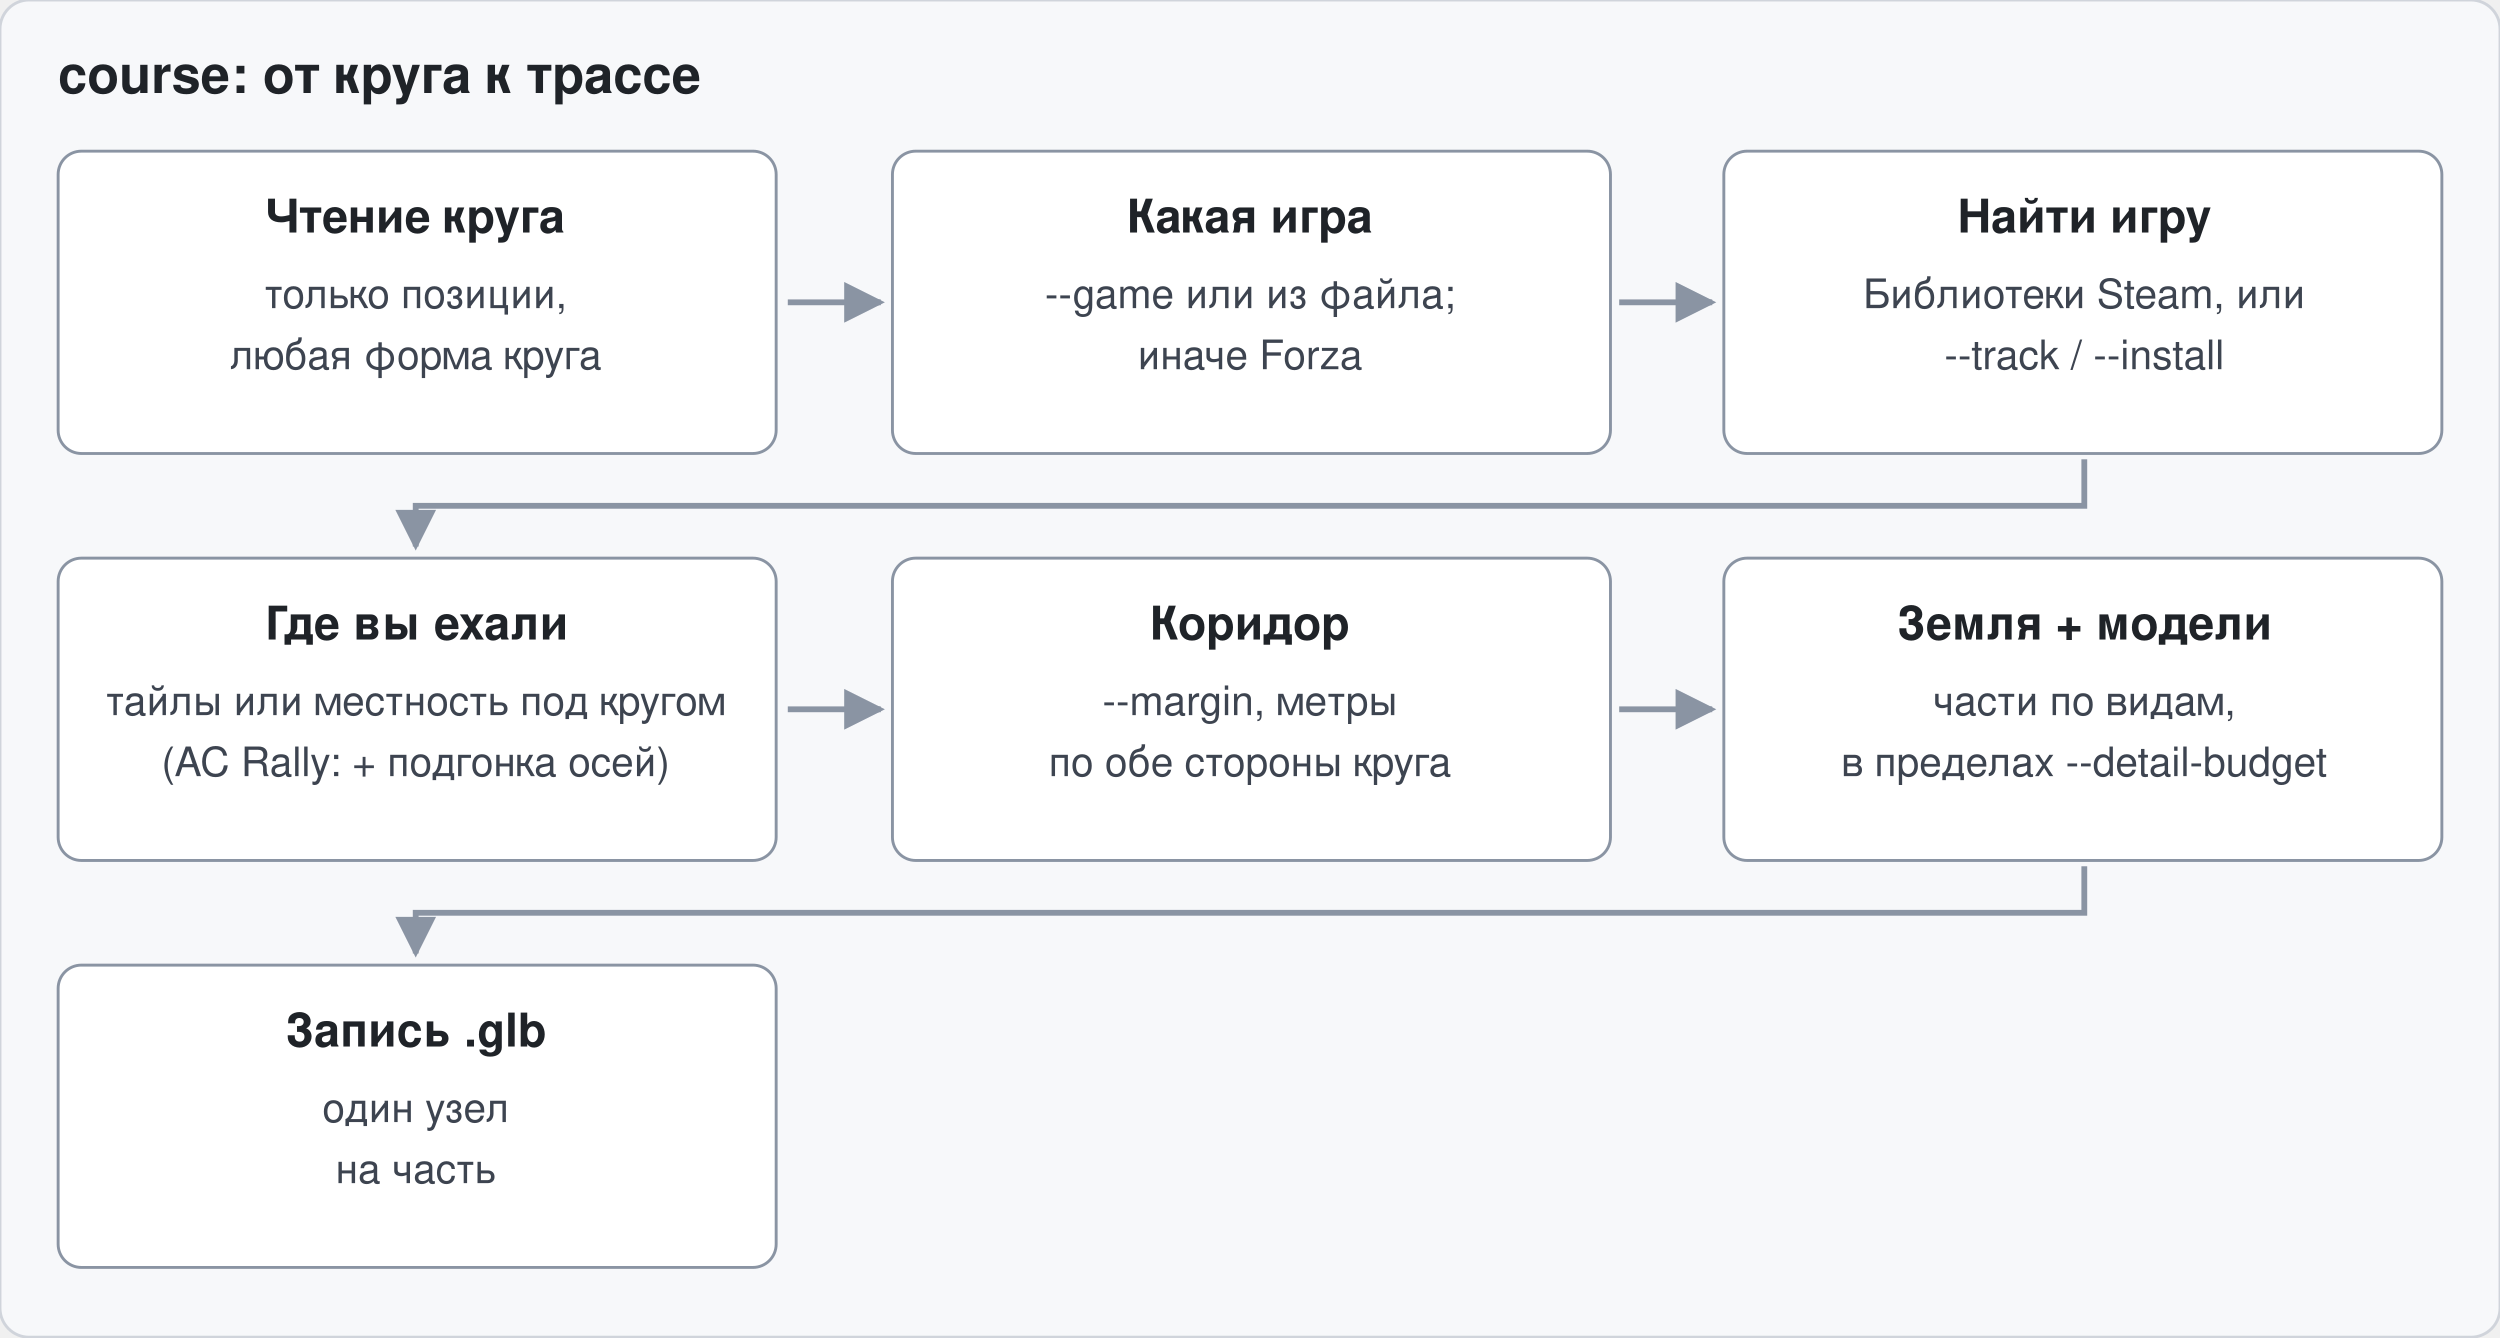
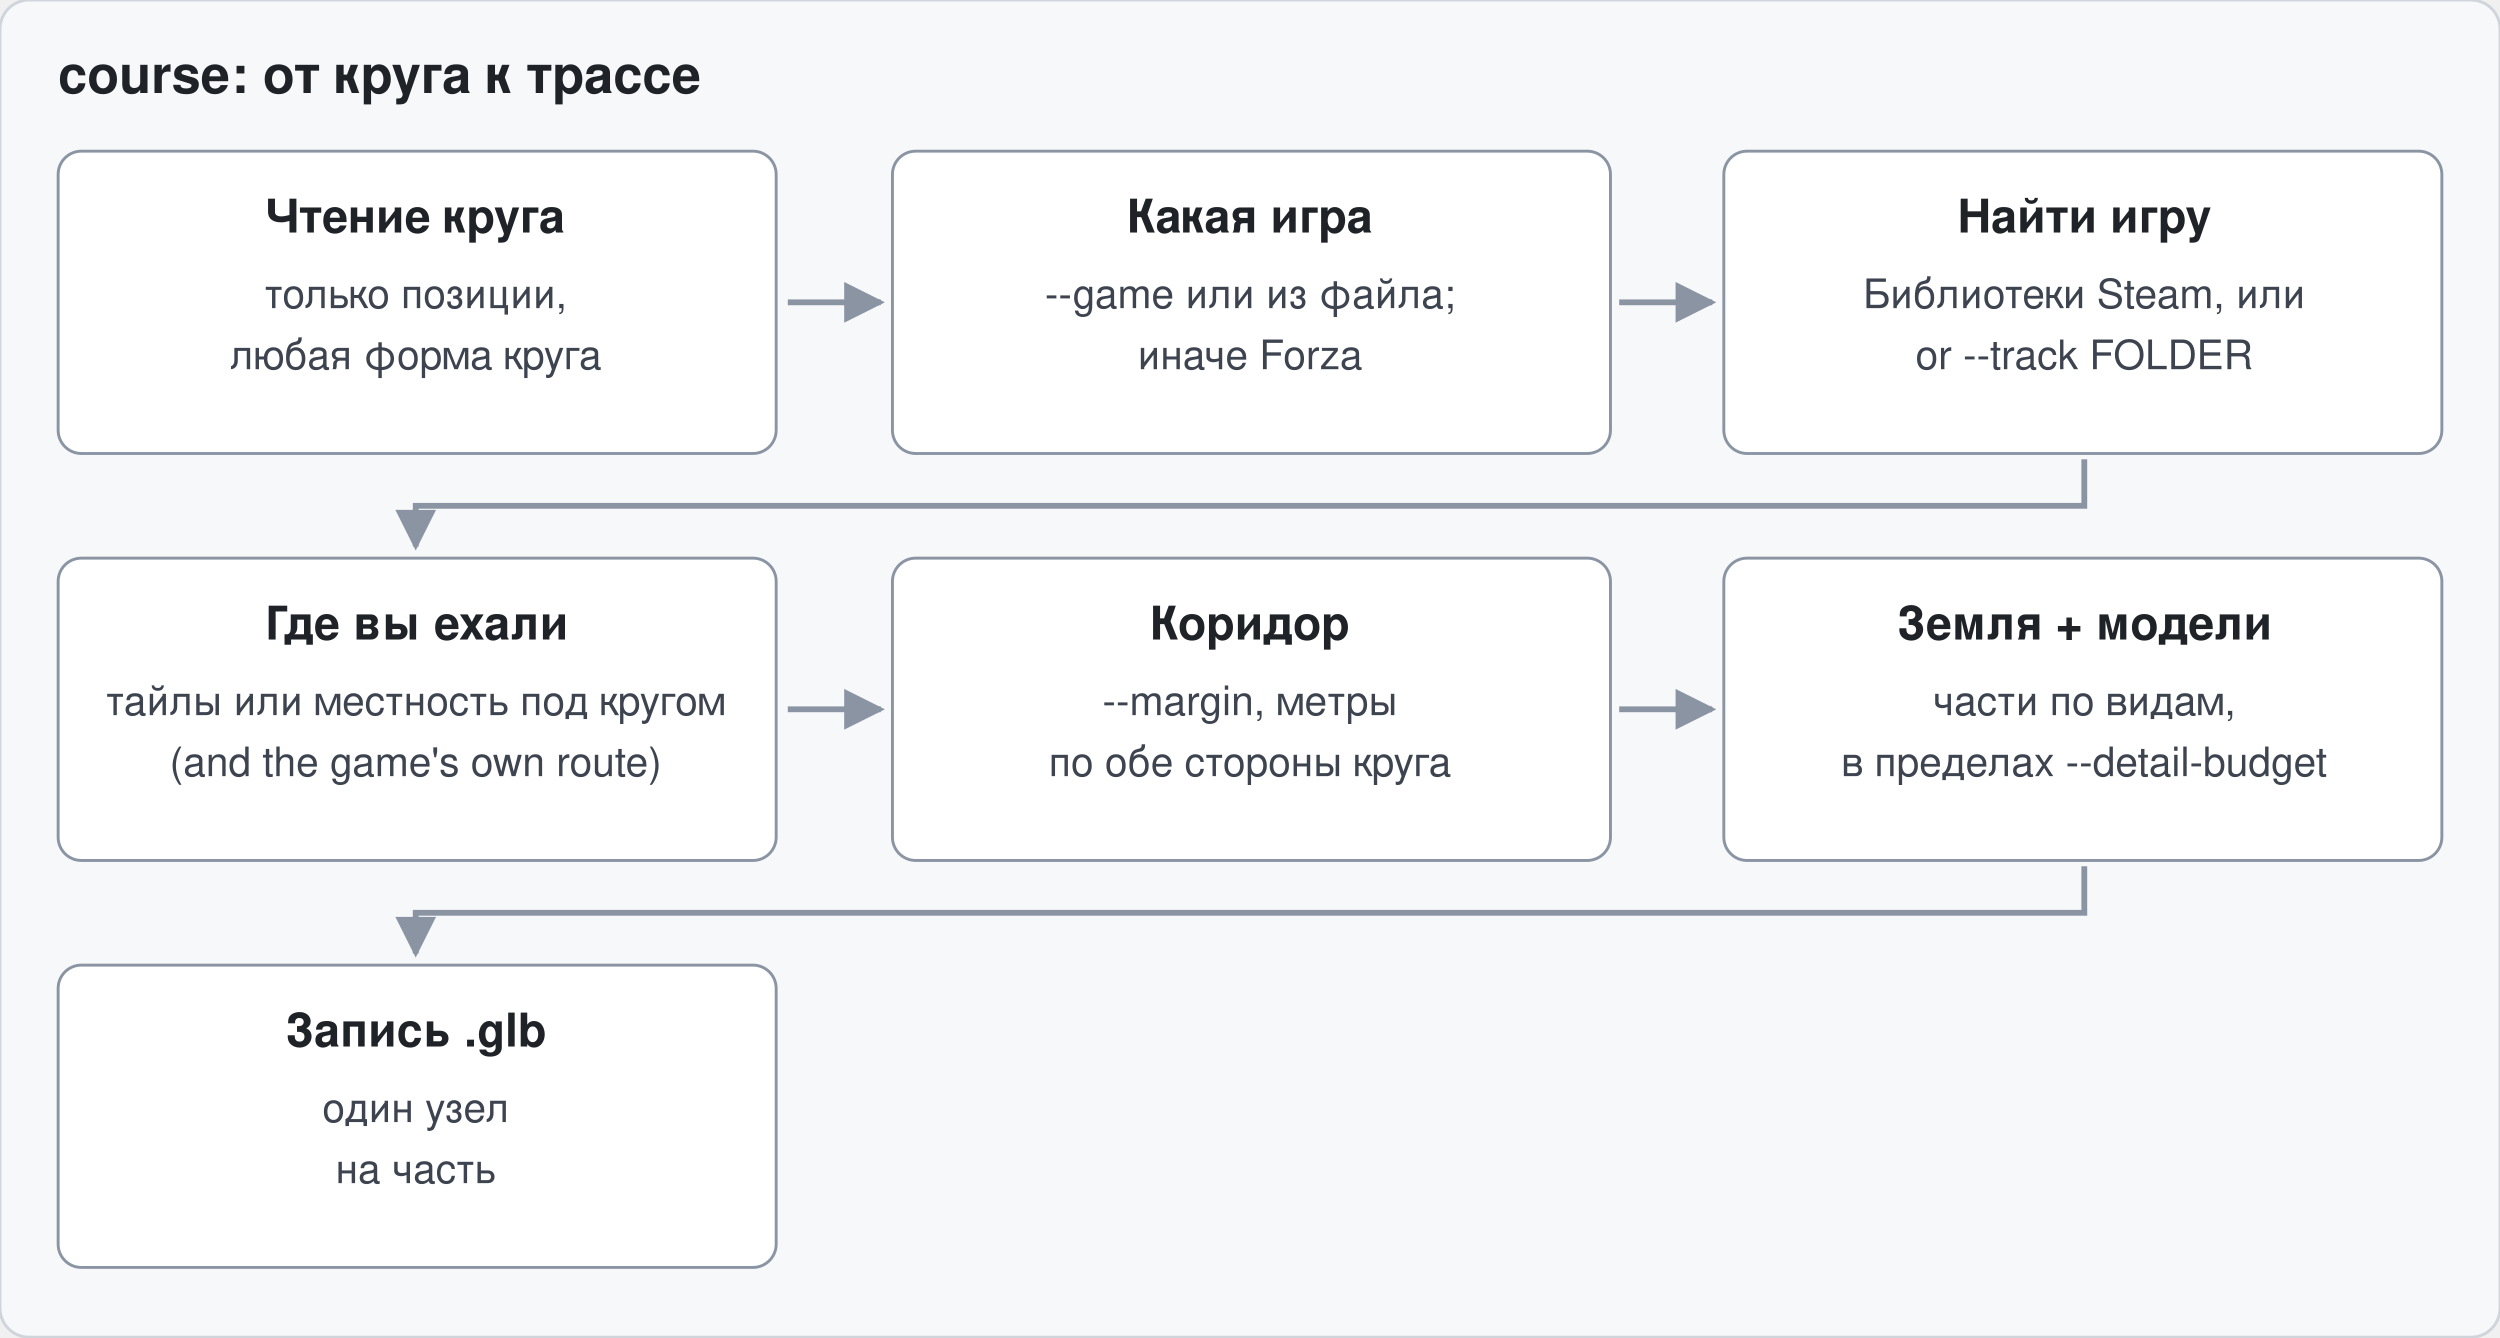
<svg xmlns="http://www.w3.org/2000/svg" width="860" height="460" viewBox="0 0 860 460" role="img" aria-label="course: from a lap to a course">
  <rect width="860" height="460" rx="10" fill="#f7f8fa" stroke="#d0d4db" />
  <defs>
    <marker id="a" viewBox="0 0 10 10" refX="9" refY="5" markerWidth="7" markerHeight="7" orient="auto-start-reverse">
      <path d="M0,0 L10,5 L0,10 z" fill="#8a94a3" />
    </marker>
  </defs>
  <text x="20" y="32" font-family="Segoe UI,Helvetica,Arial,sans-serif" font-size="18" font-weight="600" fill="#1f2328" text-anchor="start">course: от круга к трассе</text>
  <rect x="20" y="52" width="247" height="104" rx="8" fill="#ffffff" stroke="#8a94a3" />
  <text x="143" y="80" font-family="Segoe UI,Helvetica,Arial,sans-serif" font-size="16" font-weight="600" fill="#1f2328" text-anchor="middle">Чтение круга</text>
  <text x="143" y="106" font-family="Segoe UI,Helvetica,Arial,sans-serif" font-size="14" font-weight="400" fill="#3d4450" text-anchor="middle">только позиции,</text>
  <text x="143" y="127" font-family="Segoe UI,Helvetica,Arial,sans-serif" font-size="14" font-weight="400" fill="#3d4450" text-anchor="middle">любая форма круга</text>
  <rect x="307" y="52" width="247" height="104" rx="8" fill="#ffffff" stroke="#8a94a3" />
  <text x="430" y="80" font-family="Segoe UI,Helvetica,Arial,sans-serif" font-size="16" font-weight="600" fill="#1f2328" text-anchor="middle">Какая игра</text>
  <text x="430" y="106" font-family="Segoe UI,Helvetica,Arial,sans-serif" font-size="14" font-weight="400" fill="#3d4450" text-anchor="middle">--game или из файла;</text>
  <text x="430" y="127" font-family="Segoe UI,Helvetica,Arial,sans-serif" font-size="14" font-weight="400" fill="#3d4450" text-anchor="middle">иначе Forza</text>
  <rect x="593" y="52" width="247" height="104" rx="8" fill="#ffffff" stroke="#8a94a3" />
  <text x="717" y="80" font-family="Segoe UI,Helvetica,Arial,sans-serif" font-size="16" font-weight="600" fill="#1f2328" text-anchor="middle">Найти игру</text>
  <text x="717" y="106" font-family="Segoe UI,Helvetica,Arial,sans-serif" font-size="14" font-weight="400" fill="#3d4450" text-anchor="middle">Библиотеки Steam, или</text>
-   <text x="717" y="127" font-family="Segoe UI,Helvetica,Arial,sans-serif" font-size="14" font-weight="400" fill="#3d4450" text-anchor="middle">--track / --install</text>
+   <text x="717" y="127" font-family="Segoe UI,Helvetica,Arial,sans-serif" font-size="14" font-weight="400" fill="#3d4450" text-anchor="middle">or --track FOLDER</text>
  <rect x="20" y="192" width="247" height="104" rx="8" fill="#ffffff" stroke="#8a94a3" />
  <text x="143" y="220" font-family="Segoe UI,Helvetica,Arial,sans-serif" font-size="16" font-weight="600" fill="#1f2328" text-anchor="middle">Где вы ехали</text>
  <text x="143" y="246" font-family="Segoe UI,Helvetica,Arial,sans-serif" font-size="14" font-weight="400" fill="#3d4450" text-anchor="middle">тайлы или местность под кругом</text>
-   <text x="143" y="267" font-family="Segoe UI,Helvetica,Arial,sans-serif" font-size="14" font-weight="400" fill="#3d4450" text-anchor="middle">(AC Rally: + подгонка осей)</text>
+   <text x="143" y="267" font-family="Segoe UI,Helvetica,Arial,sans-serif" font-size="14" font-weight="400" fill="#3d4450" text-anchor="middle">(and the game's own route)</text>
  <rect x="307" y="192" width="247" height="104" rx="8" fill="#ffffff" stroke="#8a94a3" />
  <text x="430" y="220" font-family="Segoe UI,Helvetica,Arial,sans-serif" font-size="16" font-weight="600" fill="#1f2328" text-anchor="middle">Коридор</text>
  <text x="430" y="246" font-family="Segoe UI,Helvetica,Arial,sans-serif" font-size="14" font-weight="400" fill="#3d4450" text-anchor="middle">--margin, метры</text>
  <text x="430" y="267" font-family="Segoe UI,Helvetica,Arial,sans-serif" font-size="14" font-weight="400" fill="#3d4450" text-anchor="middle">по обе стороны круга</text>
  <rect x="593" y="192" width="247" height="104" rx="8" fill="#ffffff" stroke="#8a94a3" />
  <text x="717" y="220" font-family="Segoe UI,Helvetica,Arial,sans-serif" font-size="16" font-weight="600" fill="#1f2328" text-anchor="middle">Земля + модели</text>
  <text x="717" y="246" font-family="Segoe UI,Helvetica,Arial,sans-serif" font-size="14" font-weight="400" fill="#3d4450" text-anchor="middle">части по видам,</text>
  <text x="717" y="267" font-family="Segoe UI,Helvetica,Arial,sans-serif" font-size="14" font-weight="400" fill="#3d4450" text-anchor="middle">в пределах --detail-budget</text>
  <rect x="20" y="332" width="247" height="104" rx="8" fill="#ffffff" stroke="#8a94a3" />
  <text x="143" y="360" font-family="Segoe UI,Helvetica,Arial,sans-serif" font-size="16" font-weight="600" fill="#1f2328" text-anchor="middle">Запись .glb</text>
  <text x="143" y="386" font-family="Segoe UI,Helvetica,Arial,sans-serif" font-size="14" font-weight="400" fill="#3d4450" text-anchor="middle">один узел</text>
  <text x="143" y="407" font-family="Segoe UI,Helvetica,Arial,sans-serif" font-size="14" font-weight="400" fill="#3d4450" text-anchor="middle">на часть</text>
  <line x1="271" y1="104.0" x2="303" y2="104.0" stroke="#8a94a3" stroke-width="2" marker-end="url(#a)" />
  <line x1="557" y1="104.0" x2="589" y2="104.0" stroke="#8a94a3" stroke-width="2" marker-end="url(#a)" />
  <path d="M717,158 V174 H143 V188" fill="none" stroke="#8a94a3" stroke-width="2" marker-end="url(#a)" />
  <line x1="271" y1="244.0" x2="303" y2="244.0" stroke="#8a94a3" stroke-width="2" marker-end="url(#a)" />
  <line x1="557" y1="244.0" x2="589" y2="244.0" stroke="#8a94a3" stroke-width="2" marker-end="url(#a)" />
  <path d="M717,298 V314 H143 V328" fill="none" stroke="#8a94a3" stroke-width="2" marker-end="url(#a)" />
</svg>
